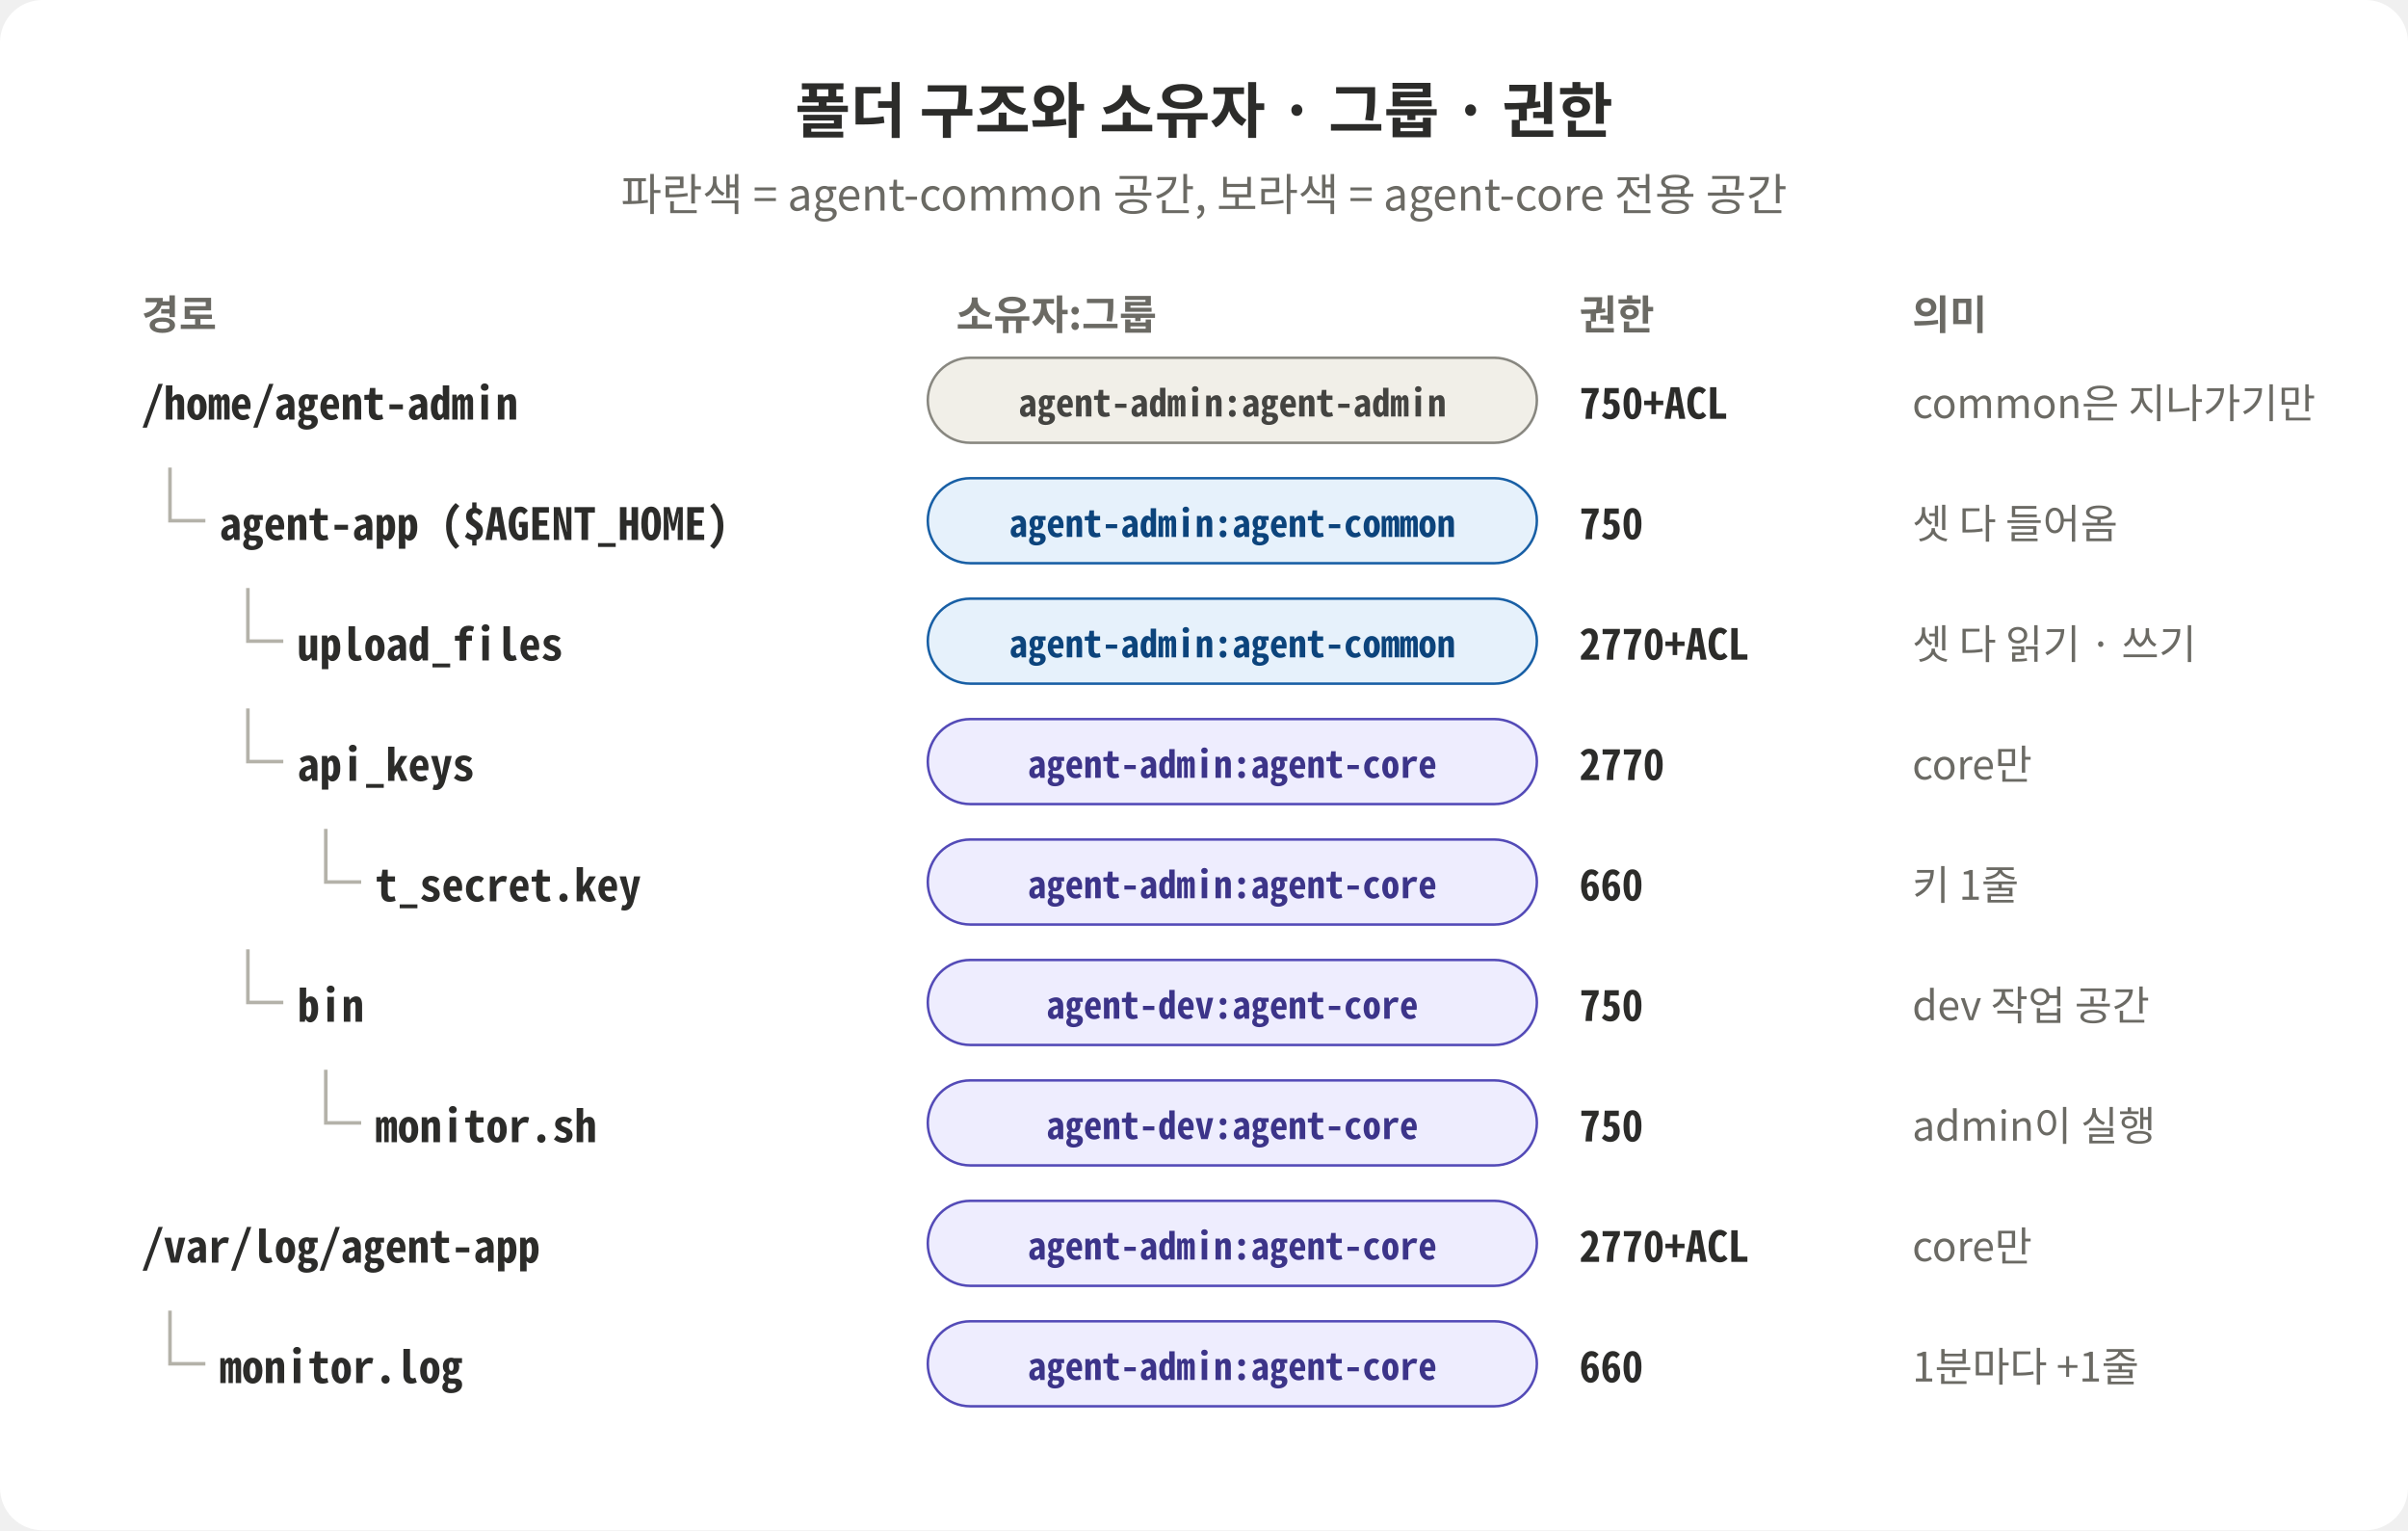
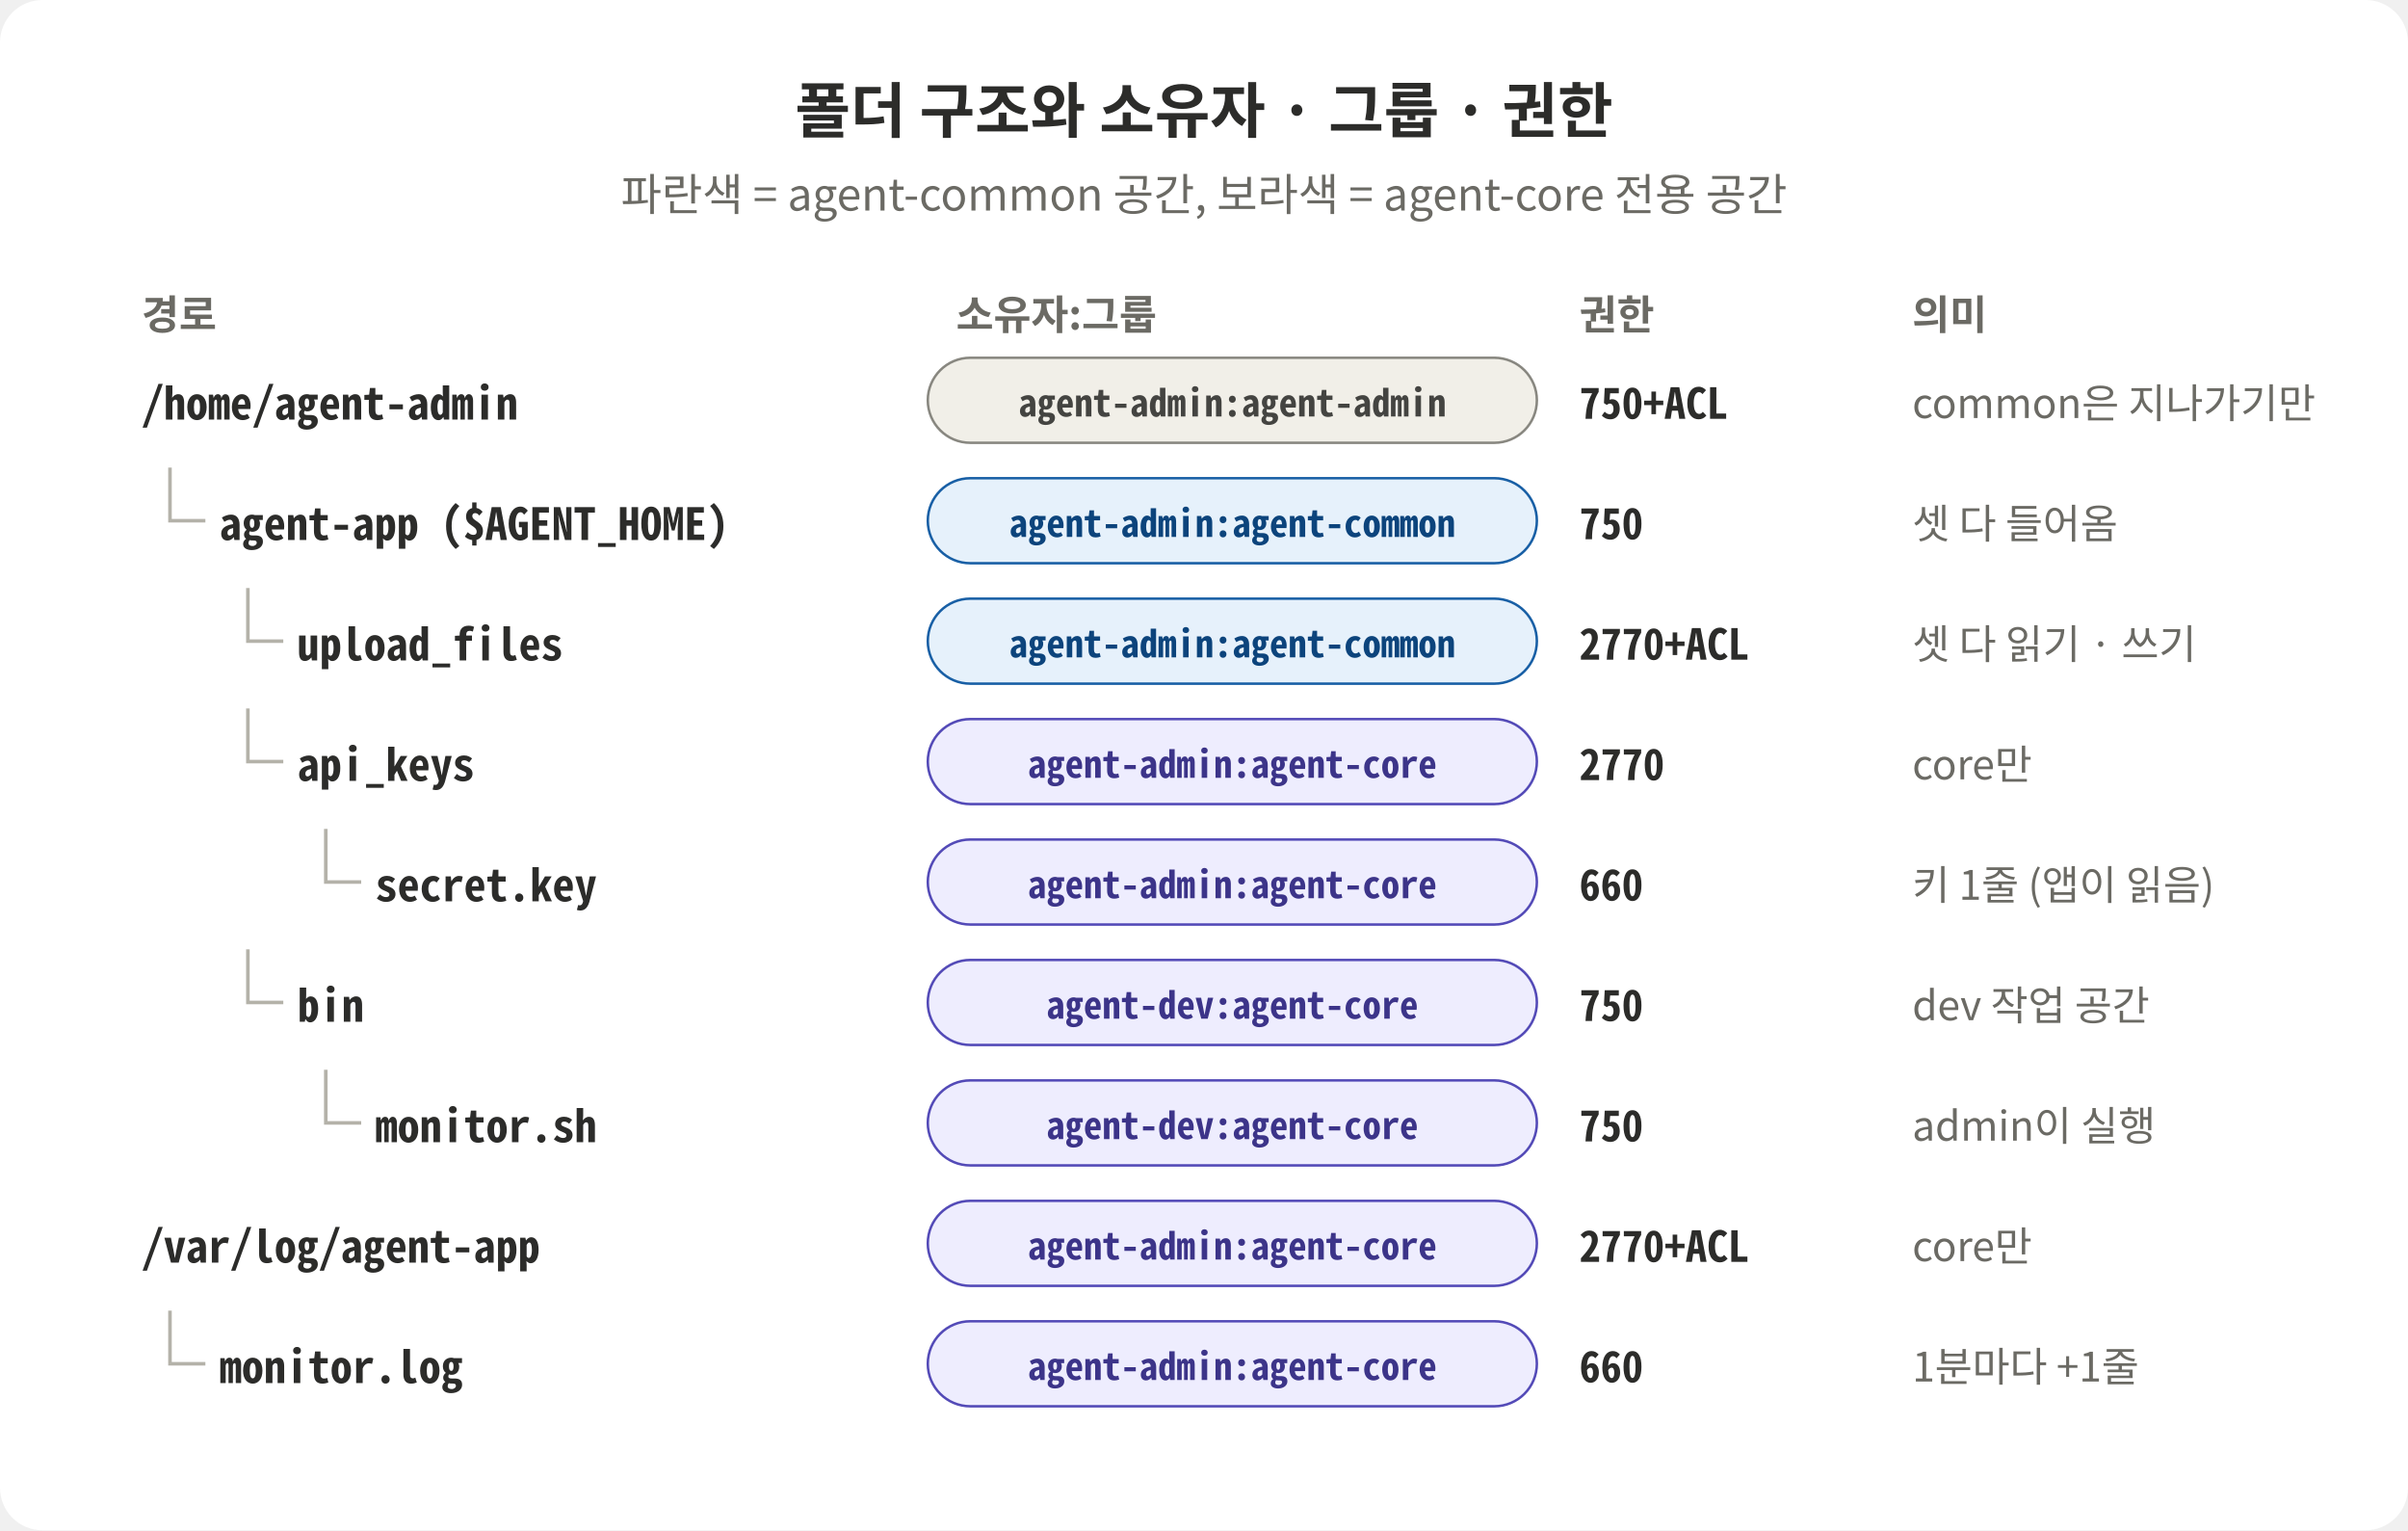
<svg xmlns="http://www.w3.org/2000/svg" width="680" height="432" viewBox="0 0 680 432" font-family="-apple-system, 'Apple SD Gothic Neo', 'Malgun Gothic', 'Noto Sans KR', 'Noto Sans CJK KR', sans-serif" role="img">
  <rect width="680" height="432" fill="#FFFFFF" rx="12" />
  <text x="340.0" y="30" text-anchor="middle" dominant-baseline="central" font-size="17" font-weight="700" fill="#2C2C2A">폴더 구조와 소유자 · 그룹 · 권한</text>
  <text x="340.0" y="54" text-anchor="middle" dominant-baseline="central" font-size="12.5" font-weight="400" fill="#6B6A64">파란색 = agent-common 공간, 보라색 = agent-core 전용 공간</text>
  <text x="40" y="88" text-anchor="start" dominant-baseline="central" font-size="11.5" font-weight="700" fill="#6B6A64">경로</text>
  <text x="270" y="88" text-anchor="start" dominant-baseline="central" font-size="11.5" font-weight="700" fill="#6B6A64">소유자:그룹</text>
  <text x="446" y="88" text-anchor="start" dominant-baseline="central" font-size="11.5" font-weight="700" fill="#6B6A64">권한</text>
  <text x="540" y="88" text-anchor="start" dominant-baseline="central" font-size="11.5" font-weight="700" fill="#6B6A64">의미</text>
  <text x="40" y="113" text-anchor="start" dominant-baseline="central" font-size="12.5" font-weight="600" fill="#2C2C2A" font-family="'SFMono-Regular', Menlo, Consolas, 'Noto Sans Mono CJK KR', 'Noto Sans CJK KR', monospace">/home/agent-admin</text>
  <rect x="262" y="101" width="172" height="24" rx="12" fill="#F1EFE8" stroke="#888780" stroke-width="0.7" />
  <text x="348" y="113" text-anchor="middle" dominant-baseline="central" font-size="10.5" font-weight="600" fill="#444441" font-family="'SFMono-Regular', Menlo, Consolas, 'Noto Sans Mono CJK KR', 'Noto Sans CJK KR', monospace">agent-admin:agent-admin</text>
  <text x="446" y="113" text-anchor="start" dominant-baseline="central" font-size="12" font-weight="700" fill="#2C2C2A" font-family="'SFMono-Regular', Menlo, Consolas, 'Noto Sans Mono CJK KR', 'Noto Sans CJK KR', monospace">750+ACL</text>
  <text x="540" y="113" text-anchor="start" dominant-baseline="central" font-size="11.5" font-weight="400" fill="#6B6A64">common은 지나가기만</text>
  <path d="M48 132 L48 147 L58 147" fill="none" stroke="#B4B2A9" stroke-width="1" />
  <text x="62" y="147" text-anchor="start" dominant-baseline="central" font-size="12.5" font-weight="600" fill="#2C2C2A" font-family="'SFMono-Regular', Menlo, Consolas, 'Noto Sans Mono CJK KR', 'Noto Sans CJK KR', monospace">agent-app ($AGENT_HOME)</text>
  <rect x="262" y="135" width="172" height="24" rx="12" fill="#E6F1FB" stroke="#185FA5" stroke-width="0.7" />
  <text x="348" y="147" text-anchor="middle" dominant-baseline="central" font-size="10.5" font-weight="600" fill="#0C447C" font-family="'SFMono-Regular', Menlo, Consolas, 'Noto Sans Mono CJK KR', 'Noto Sans CJK KR', monospace">agent-admin:agent-common</text>
  <text x="446" y="147" text-anchor="start" dominant-baseline="central" font-size="12" font-weight="700" fill="#2C2C2A" font-family="'SFMono-Regular', Menlo, Consolas, 'Noto Sans Mono CJK KR', 'Noto Sans CJK KR', monospace">750</text>
  <text x="540" y="147" text-anchor="start" dominant-baseline="central" font-size="11.5" font-weight="400" fill="#6B6A64">셋 다 들어옴</text>
  <path d="M70 166 L70 181 L80 181" fill="none" stroke="#B4B2A9" stroke-width="1" />
  <text x="84" y="181" text-anchor="start" dominant-baseline="central" font-size="12.5" font-weight="600" fill="#2C2C2A" font-family="'SFMono-Regular', Menlo, Consolas, 'Noto Sans Mono CJK KR', 'Noto Sans CJK KR', monospace">upload_files</text>
  <rect x="262" y="169" width="172" height="24" rx="12" fill="#E6F1FB" stroke="#185FA5" stroke-width="0.7" />
  <text x="348" y="181" text-anchor="middle" dominant-baseline="central" font-size="10.5" font-weight="600" fill="#0C447C" font-family="'SFMono-Regular', Menlo, Consolas, 'Noto Sans Mono CJK KR', 'Noto Sans CJK KR', monospace">agent-admin:agent-common</text>
  <text x="446" y="181" text-anchor="start" dominant-baseline="central" font-size="12" font-weight="700" fill="#2C2C2A" font-family="'SFMono-Regular', Menlo, Consolas, 'Noto Sans Mono CJK KR', 'Noto Sans CJK KR', monospace">2770+ACL</text>
  <text x="540" y="181" text-anchor="start" dominant-baseline="central" font-size="11.5" font-weight="400" fill="#6B6A64">셋 다 읽기 · 쓰기</text>
  <path d="M70 200 L70 215 L80 215" fill="none" stroke="#B4B2A9" stroke-width="1" />
  <text x="84" y="215" text-anchor="start" dominant-baseline="central" font-size="12.5" font-weight="600" fill="#2C2C2A" font-family="'SFMono-Regular', Menlo, Consolas, 'Noto Sans Mono CJK KR', 'Noto Sans CJK KR', monospace">api_keys</text>
  <rect x="262" y="203" width="172" height="24" rx="12" fill="#EEEDFE" stroke="#534AB7" stroke-width="0.7" />
  <text x="348" y="215" text-anchor="middle" dominant-baseline="central" font-size="10.5" font-weight="600" fill="#3C3489" font-family="'SFMono-Regular', Menlo, Consolas, 'Noto Sans Mono CJK KR', 'Noto Sans CJK KR', monospace">agent-admin:agent-core</text>
  <text x="446" y="215" text-anchor="start" dominant-baseline="central" font-size="12" font-weight="700" fill="#2C2C2A" font-family="'SFMono-Regular', Menlo, Consolas, 'Noto Sans Mono CJK KR', 'Noto Sans CJK KR', monospace">2770</text>
  <text x="540" y="215" text-anchor="start" dominant-baseline="central" font-size="11.5" font-weight="400" fill="#6B6A64">core만</text>
  <path d="M92 234 L92 249 L102 249" fill="none" stroke="#B4B2A9" stroke-width="1" />
-   <text x="106" y="249" text-anchor="start" dominant-baseline="central" font-size="12.5" font-weight="600" fill="#2C2C2A" font-family="'SFMono-Regular', Menlo, Consolas, 'Noto Sans Mono CJK KR', 'Noto Sans CJK KR', monospace">t_secret.key</text>
+   <text x="106" y="249" text-anchor="start" dominant-baseline="central" font-size="12.5" font-weight="600" fill="#2C2C2A" font-family="'SFMono-Regular', Menlo, Consolas, 'Noto Sans Mono CJK KR', 'Noto Sans CJK KR', monospace">secret.key</text>
  <rect x="262" y="237" width="172" height="24" rx="12" fill="#EEEDFE" stroke="#534AB7" stroke-width="0.7" />
  <text x="348" y="249" text-anchor="middle" dominant-baseline="central" font-size="10.5" font-weight="600" fill="#3C3489" font-family="'SFMono-Regular', Menlo, Consolas, 'Noto Sans Mono CJK KR', 'Noto Sans CJK KR', monospace">agent-admin:agent-core</text>
  <text x="446" y="249" text-anchor="start" dominant-baseline="central" font-size="12" font-weight="700" fill="#2C2C2A" font-family="'SFMono-Regular', Menlo, Consolas, 'Noto Sans Mono CJK KR', 'Noto Sans CJK KR', monospace">660</text>
-   <text x="540" y="249" text-anchor="start" dominant-baseline="central" font-size="11.5" font-weight="400" fill="#6B6A64">키 1줄</text>
+   <text x="540" y="249" text-anchor="start" dominant-baseline="central" font-size="11.5" font-weight="400" fill="#6B6A64">키 1줄 (앱이 읽음)</text>
  <path d="M70 268 L70 283 L80 283" fill="none" stroke="#B4B2A9" stroke-width="1" />
  <text x="84" y="283" text-anchor="start" dominant-baseline="central" font-size="12.5" font-weight="600" fill="#2C2C2A" font-family="'SFMono-Regular', Menlo, Consolas, 'Noto Sans Mono CJK KR', 'Noto Sans CJK KR', monospace">bin</text>
  <rect x="262" y="271" width="172" height="24" rx="12" fill="#EEEDFE" stroke="#534AB7" stroke-width="0.7" />
  <text x="348" y="283" text-anchor="middle" dominant-baseline="central" font-size="10.5" font-weight="600" fill="#3C3489" font-family="'SFMono-Regular', Menlo, Consolas, 'Noto Sans Mono CJK KR', 'Noto Sans CJK KR', monospace">agent-dev:agent-core</text>
  <text x="446" y="283" text-anchor="start" dominant-baseline="central" font-size="12" font-weight="700" fill="#2C2C2A" font-family="'SFMono-Regular', Menlo, Consolas, 'Noto Sans Mono CJK KR', 'Noto Sans CJK KR', monospace">750</text>
  <text x="540" y="283" text-anchor="start" dominant-baseline="central" font-size="11.5" font-weight="400" fill="#6B6A64">dev 작업 공간</text>
  <path d="M92 302 L92 317 L102 317" fill="none" stroke="#B4B2A9" stroke-width="1" />
  <text x="106" y="317" text-anchor="start" dominant-baseline="central" font-size="12.5" font-weight="600" fill="#2C2C2A" font-family="'SFMono-Regular', Menlo, Consolas, 'Noto Sans Mono CJK KR', 'Noto Sans CJK KR', monospace">monitor.sh</text>
  <rect x="262" y="305" width="172" height="24" rx="12" fill="#EEEDFE" stroke="#534AB7" stroke-width="0.7" />
  <text x="348" y="317" text-anchor="middle" dominant-baseline="central" font-size="10.5" font-weight="600" fill="#3C3489" font-family="'SFMono-Regular', Menlo, Consolas, 'Noto Sans Mono CJK KR', 'Noto Sans CJK KR', monospace">agent-dev:agent-core</text>
  <text x="446" y="317" text-anchor="start" dominant-baseline="central" font-size="12" font-weight="700" fill="#2C2C2A" font-family="'SFMono-Regular', Menlo, Consolas, 'Noto Sans Mono CJK KR', 'Noto Sans CJK KR', monospace">750</text>
  <text x="540" y="317" text-anchor="start" dominant-baseline="central" font-size="11.5" font-weight="400" fill="#6B6A64">admin이 실행</text>
  <text x="40" y="351" text-anchor="start" dominant-baseline="central" font-size="12.5" font-weight="600" fill="#2C2C2A" font-family="'SFMono-Regular', Menlo, Consolas, 'Noto Sans Mono CJK KR', 'Noto Sans CJK KR', monospace">/var/log/agent-app</text>
  <rect x="262" y="339" width="172" height="24" rx="12" fill="#EEEDFE" stroke="#534AB7" stroke-width="0.7" />
  <text x="348" y="351" text-anchor="middle" dominant-baseline="central" font-size="10.5" font-weight="600" fill="#3C3489" font-family="'SFMono-Regular', Menlo, Consolas, 'Noto Sans Mono CJK KR', 'Noto Sans CJK KR', monospace">agent-admin:agent-core</text>
  <text x="446" y="351" text-anchor="start" dominant-baseline="central" font-size="12" font-weight="700" fill="#2C2C2A" font-family="'SFMono-Regular', Menlo, Consolas, 'Noto Sans Mono CJK KR', 'Noto Sans CJK KR', monospace">2770+ACL</text>
  <text x="540" y="351" text-anchor="start" dominant-baseline="central" font-size="11.5" font-weight="400" fill="#6B6A64">core만</text>
  <path d="M48 370 L48 385 L58 385" fill="none" stroke="#B4B2A9" stroke-width="1" />
  <text x="62" y="385" text-anchor="start" dominant-baseline="central" font-size="12.5" font-weight="600" fill="#2C2C2A" font-family="'SFMono-Regular', Menlo, Consolas, 'Noto Sans Mono CJK KR', 'Noto Sans CJK KR', monospace">monitor.log</text>
  <rect x="262" y="373" width="172" height="24" rx="12" fill="#EEEDFE" stroke="#534AB7" stroke-width="0.7" />
  <text x="348" y="385" text-anchor="middle" dominant-baseline="central" font-size="10.5" font-weight="600" fill="#3C3489" font-family="'SFMono-Regular', Menlo, Consolas, 'Noto Sans Mono CJK KR', 'Noto Sans CJK KR', monospace">agent-admin:agent-core</text>
  <text x="446" y="385" text-anchor="start" dominant-baseline="central" font-size="12" font-weight="700" fill="#2C2C2A" font-family="'SFMono-Regular', Menlo, Consolas, 'Noto Sans Mono CJK KR', 'Noto Sans CJK KR', monospace">660</text>
  <text x="540" y="385" text-anchor="start" dominant-baseline="central" font-size="11.5" font-weight="400" fill="#6B6A64">1분마다 +1줄</text>
</svg>
